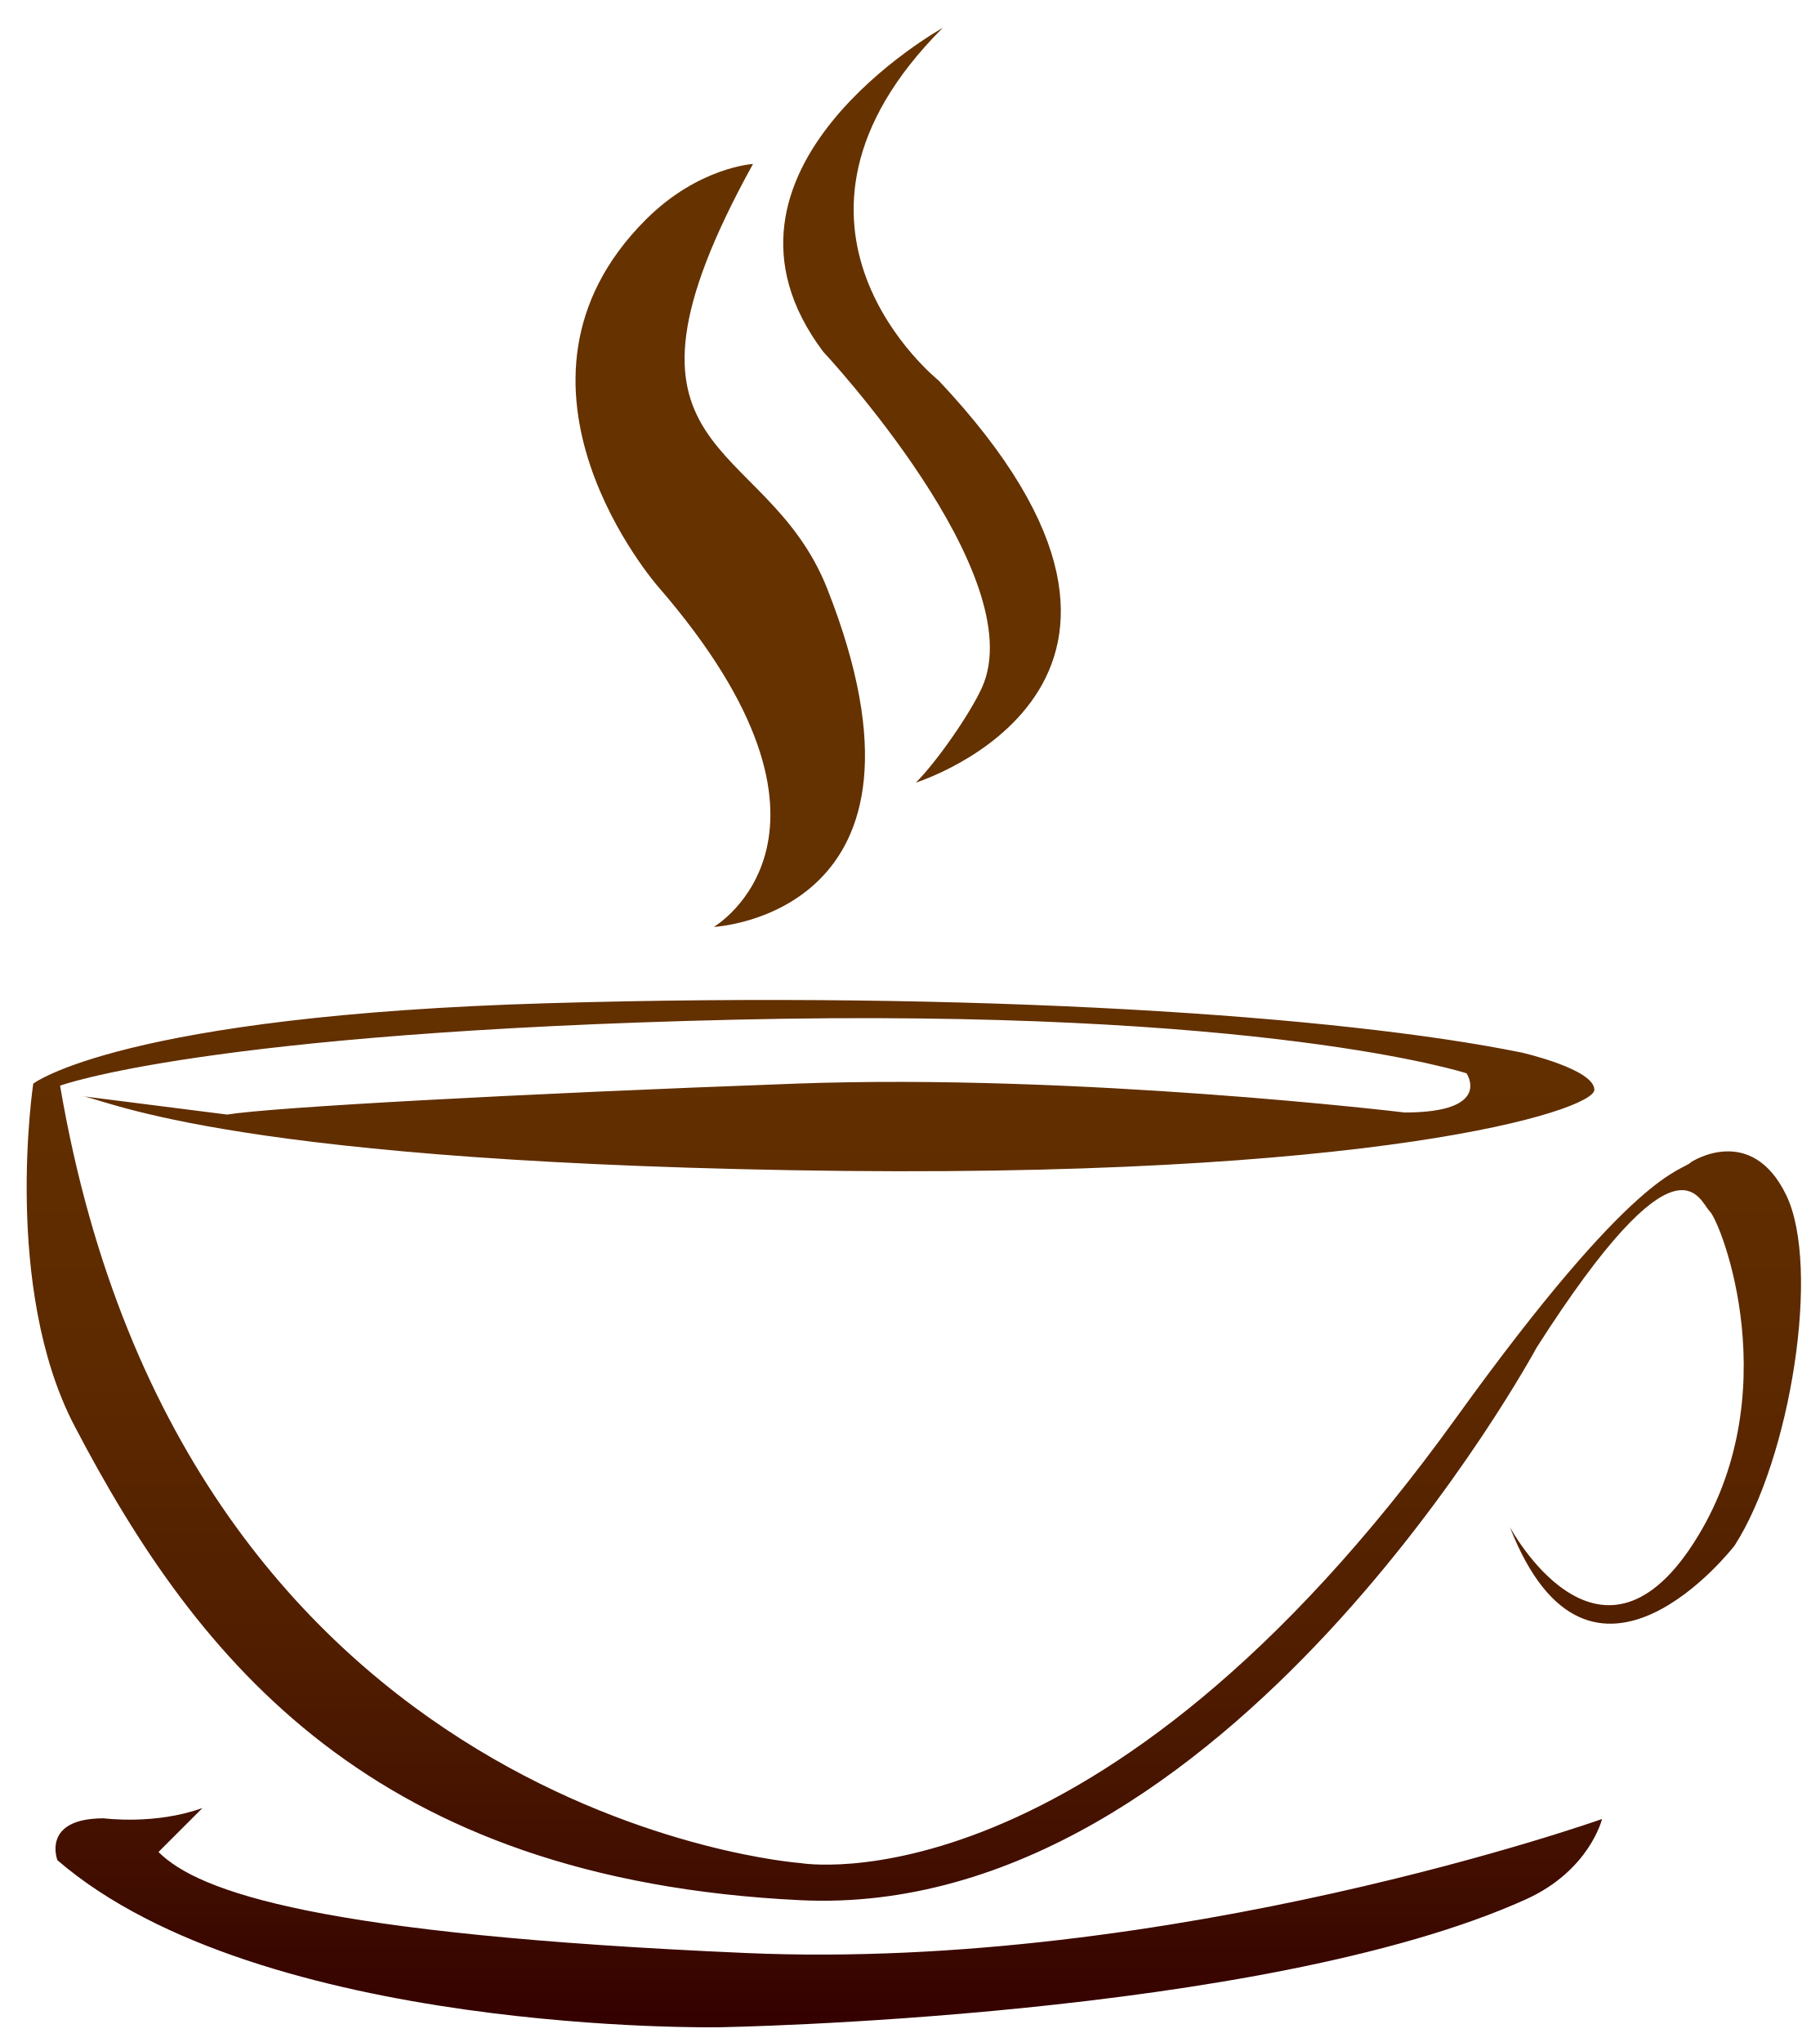
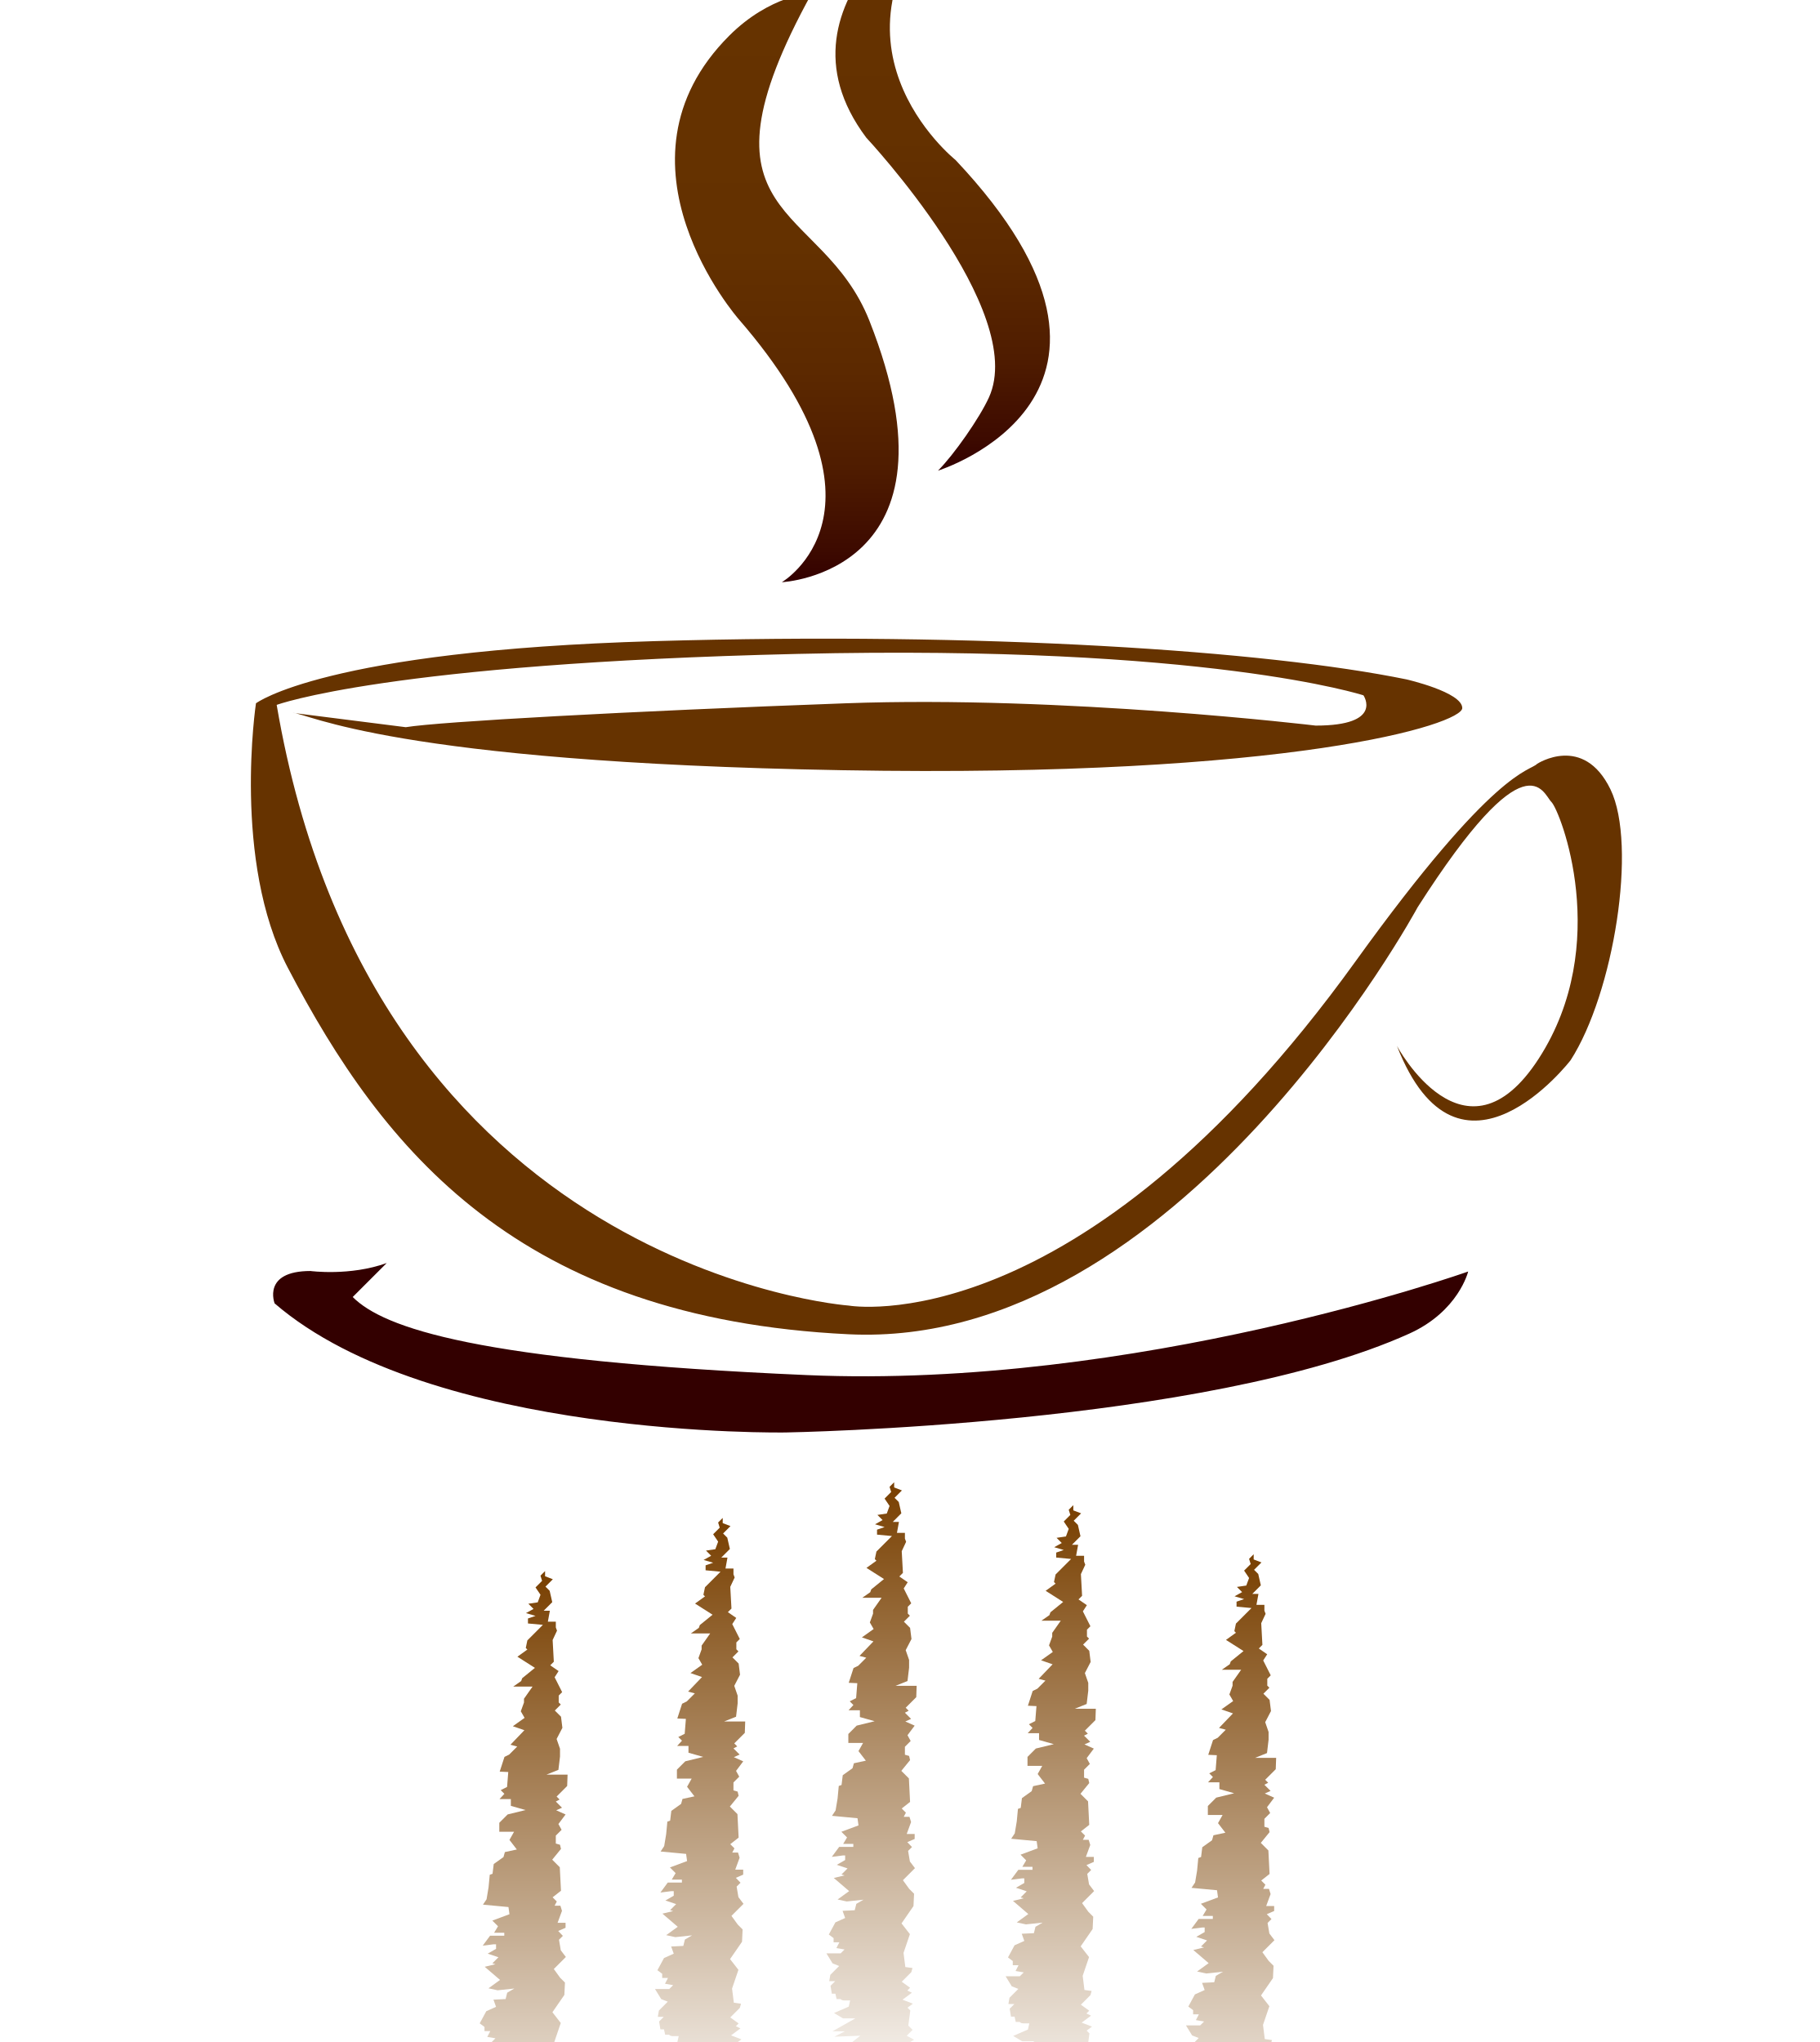
- <svg xmlns="http://www.w3.org/2000/svg" version="1.1" x="0px" y="0px" width="196px" height="220px" viewBox="-2.875 -3.003 196 220" enable-background="new -2.875 -3.003 196 220" xml:space="preserve">
-   <defs>
- </defs>
-   <linearGradient id="SVGID_1_" gradientUnits="userSpaceOnUse" x1="95.572" y1="0" x2="95.572" y2="215.417">
+ <svg xmlns="http://www.w3.org/2000/svg" version="1.1" id="Layer_1" x="0px" y="0px" width="196px" height="220px" viewBox="-2.875 -3.003 196 220" enable-background="new -2.875 -3.003 196 220" xml:space="preserve">
+   <g>
+     <linearGradient id="SVGID_1_" gradientUnits="userSpaceOnUse" x1="91.016" y1="224.584" x2="91.016" y2="156.692">
+       <stop offset="0" style="stop-color:#FFFFFF" />
+       <stop offset="1" style="stop-color:#783F00" />
+     </linearGradient>
+     <path fill="url(#SVGID_1_)" d="M89.096,224.584l1.072-0.106l5.558-1.975l-0.257-0.664l-0.922-0.194l0.879-0.344l-0.687-0.686   l0.815-0.409v-0.236h-1.309l0.868-0.868v-0.418l-0.327-0.328l0.564-0.563l-0.226-0.76l0.473-0.281l-0.794-0.429l0.633-0.633   l-0.461-0.461l0.214-1.631l-0.301-0.3l0.58-0.43l-1.115-0.429l1.008-0.751l-0.494-0.235l0.3-0.302l-0.901-0.644l1.03-1.03   l0.129-0.45l-0.772-0.108l-0.193-1.522l0.686-2.018l-0.901-1.159l1.287-1.866l0.064-1.331l-0.526-0.524l-0.675-0.934l1.297-1.298   l-0.547-0.72l-0.193-1.138l0.418-0.418l-0.504-0.525l0.794-0.344v-0.535h-0.858l0.472-1.289l-0.172-0.558h-0.622l0.236-0.449   l-0.451-0.452l0.901-0.707l-0.129-2.533l-0.815-0.814l0.944-1.159l-0.107-0.45l-0.451-0.129v-0.858l0.622-0.622l-0.343-0.622   l0.773-1.031l-1.008-0.449l0.622-0.28l-0.666-0.664l0.407-0.215l-0.321-0.322l1.137-1.139l0.043-1.221h-2.274l1.287-0.515   l0.172-1.438v-0.838l-0.365-1.051l0.622-1.202l-0.15-1.201l-0.665-0.665l0.644-0.644l-0.226-0.227v-0.738l0.37-0.371l-0.809-1.604   l0.429-0.664l-0.901-0.624l0.387-0.386l-0.129-2.339l0.472-1.009l-0.129-0.344v-0.62h-0.858l0.215-1.181h-0.666l0.923-0.925   l-0.279-1.222l-0.451-0.45l0.794-0.794l-0.837-0.322v-0.557l-0.494,0.491l0.171,0.559l-0.708,0.709l0.536,0.793l-0.3,0.816   l-1.008,0.149l0.558,0.558l-0.815,0.451l1.03,0.3l-0.815,0.28v0.536l1.608,0.15l-1.673,1.674l-0.173,0.814l0.173,0.172   l-1.073,0.772l1.889,1.202l-1.374,1.115l-0.107,0.301l-0.858,0.601h2.081l-0.922,1.31v0.406l-0.344,0.944l0.407,0.709l-1.265,0.9   l1.245,0.43l-1.502,1.566l0.729,0.193l-0.869,0.87l-0.504,0.246l-0.516,1.588l0.923,0.042l-0.128,1.609l-0.687,0.344l0.396,0.397   l-0.525,0.569h1.223v0.729l1.588,0.449l-1.932,0.473l-0.901,0.902v0.965h1.587l-0.493,0.88l0.794,1.03l-1.288,0.279l-0.15,0.536   l-1.052,0.751l-0.128,1.052l-0.301,0.106l-0.128,1.353l-0.215,1.287l-0.385,0.58l2.747,0.258l0.107,0.772l-1.846,0.687l0.612,0.611   l-0.418,0.697h1.094v0.321h-1.523l-0.794,1.074l1.18-0.151h0.257v0.493l-0.9,0.516l1.158,0.387l-0.654,0.654l0.332,0.097   l-1.159,0.278l1.652,1.416l-1.244,0.902l0.986,0.214l1.803-0.192l-0.771,0.45l-0.172,0.687l-1.309,0.063l0.278,0.773l-1.051,0.471   l-0.708,1.31l0.514,0.386v0.452h0.622l-0.321,0.622l0.879,0.15l-0.418,0.418h-1.534l0.665,1.083l0.708,0.279l-0.955,0.956   l-0.118,0.676H87.1l-0.504,0.503l0.139,0.848h0.386l0.128,0.579h0.43c0,0,0.085,0.15,0.408,0.15c0.321,0,0.622,0,0.622,0   l-0.15,0.666l-1.587,0.687l0.965,0.579h1.332l-2.468,1.395h1.33l-1.116,0.58l2.79-0.108l-0.987,0.772l0.901,0.236l-1.438,0.387   l1.566,0.301l-2.146,0.793l1.781,1.137l-1.738,0.258l0.172,1.611l-0.279,0.278l0.784,0.783l-0.397,0.482l1.094,0.558l-0.418,0.419   L89.096,224.584z" />
+     <linearGradient id="SVGID_2_" gradientUnits="userSpaceOnUse" x1="72.544" y1="228.428" x2="72.544" y2="160.536">
+       <stop offset="0" style="stop-color:#FFFFFF" />
+       <stop offset="1" style="stop-color:#783F00" />
+     </linearGradient>
+     <path fill="url(#SVGID_2_)" d="M70.625,228.428l1.072-0.106l5.558-1.975l-0.257-0.664l-0.923-0.193l0.879-0.344l-0.687-0.687   l0.815-0.407v-0.237h-1.309l0.87-0.867v-0.419l-0.328-0.328l0.563-0.563l-0.225-0.761l0.472-0.28l-0.794-0.43l0.632-0.632   l-0.46-0.46l0.214-1.634l-0.3-0.299l0.58-0.429l-1.116-0.43l1.008-0.751l-0.494-0.235l0.3-0.301l-0.901-0.644l1.031-1.03   l0.128-0.45l-0.773-0.108l-0.193-1.523l0.687-2.018l-0.901-1.157l1.288-1.867l0.064-1.33l-0.526-0.527l-0.676-0.933l1.298-1.298   l-0.548-0.719l-0.193-1.137l0.418-0.419l-0.504-0.526l0.794-0.344v-0.535h-0.858l0.472-1.287l-0.172-0.56H76.01l0.236-0.449   l-0.451-0.451l0.901-0.708l-0.128-2.532l-0.815-0.815l0.943-1.158l-0.107-0.451l-0.45-0.128v-0.859l0.622-0.622l-0.343-0.622   l0.772-1.029l-1.009-0.451l0.623-0.279l-0.665-0.664l0.407-0.215l-0.322-0.323l1.137-1.136l0.043-1.225H75.13l1.288-0.514   l0.171-1.438v-0.838l-0.364-1.05l0.622-1.203l-0.15-1.2l-0.665-0.665l0.643-0.645l-0.225-0.225v-0.74l0.37-0.372l-0.81-1.604   l0.429-0.664l-0.902-0.623l0.387-0.385l-0.129-2.34l0.473-1.009l-0.128-0.344v-0.621H75.28l0.214-1.182H74.83l0.923-0.923   l-0.28-1.222l-0.45-0.45l0.794-0.795l-0.837-0.321v-0.558l-0.493,0.492l0.172,0.558l-0.708,0.708l0.537,0.795l-0.301,0.815   l-1.008,0.149l0.558,0.559l-0.815,0.451l1.03,0.3l-0.815,0.279v0.535l1.609,0.152l-1.673,1.672l-0.172,0.816l0.172,0.171   l-1.073,0.772l1.888,1.202l-1.373,1.115l-0.107,0.302l-0.858,0.6h2.081l-0.923,1.311v0.406l-0.343,0.945l0.408,0.708l-1.266,0.9   l1.244,0.429l-1.501,1.566l0.729,0.194l-0.87,0.868l-0.504,0.248l-0.515,1.588l0.924,0.042l-0.129,1.609l-0.687,0.344l0.397,0.396   l-0.525,0.57h1.223v0.728l1.587,0.452l-1.93,0.472l-0.902,0.9v0.965h1.588l-0.494,0.881l0.794,1.029l-1.288,0.28l-0.15,0.535   l-1.052,0.752l-0.128,1.051l-0.3,0.106l-0.129,1.353l-0.214,1.288l-0.386,0.579l2.747,0.258l0.107,0.772l-1.846,0.686l0.612,0.613   l-0.418,0.697h1.095v0.321h-1.524l-0.793,1.073l1.18-0.15h0.257v0.493l-0.901,0.516l1.159,0.386l-0.654,0.655l0.333,0.097   l-1.159,0.277l1.652,1.417l-1.245,0.902l0.987,0.214l1.802-0.193l-0.772,0.451l-0.171,0.686l-1.31,0.064l0.279,0.772l-1.051,0.473   l-0.708,1.31l0.515,0.385v0.451h0.622l-0.322,0.622l0.879,0.151l-0.418,0.416h-1.535l0.666,1.085l0.708,0.279l-0.955,0.955   l-0.118,0.676h0.644l-0.505,0.505l0.14,0.847h0.386l0.128,0.58h0.429c0,0,0.085,0.149,0.408,0.149s0.622,0,0.622,0l-0.15,0.665   l-1.588,0.688l0.966,0.578h1.331l-2.467,1.396h1.33l-1.116,0.579l2.79-0.108l-0.987,0.773l0.902,0.236l-1.438,0.387l1.566,0.3   l-2.146,0.795l1.782,1.137l-1.739,0.258l0.172,1.609l-0.279,0.278l0.784,0.783l-0.397,0.482l1.095,0.559l-0.418,0.419   L70.625,228.428z" />
+     <linearGradient id="SVGID_3_" gradientUnits="userSpaceOnUse" x1="110.314" y1="227.056" x2="110.314" y2="159.162">
+       <stop offset="0" style="stop-color:#FFFFFF" />
+       <stop offset="1" style="stop-color:#783F00" />
+     </linearGradient>
+     <path fill="url(#SVGID_3_)" d="M108.395,227.056l1.072-0.107l5.559-1.975l-0.26-0.664l-0.922-0.194l0.879-0.343l-0.687-0.687   l0.815-0.408v-0.235h-1.309l0.869-0.868v-0.419l-0.326-0.328l0.562-0.563l-0.227-0.762l0.473-0.279l-0.793-0.43l0.632-0.631   l-0.461-0.462l0.215-1.632l-0.3-0.3l0.578-0.429l-1.115-0.43l1.01-0.751l-0.495-0.235l0.301-0.301l-0.9-0.644l1.029-1.031   l0.128-0.449l-0.771-0.108l-0.192-1.523l0.687-2.018l-0.902-1.157l1.288-1.867l0.063-1.33l-0.524-0.526l-0.677-0.935l1.297-1.298   l-0.545-0.719l-0.194-1.136l0.42-0.419l-0.506-0.526l0.795-0.344v-0.536h-0.858l0.473-1.288l-0.173-0.558h-0.622l0.236-0.45   l-0.45-0.45l0.9-0.709l-0.129-2.531l-0.815-0.815l0.944-1.157l-0.106-0.452l-0.452-0.128v-0.859l0.622-0.622l-0.342-0.622   l0.772-1.03l-1.009-0.45l0.623-0.279l-0.667-0.664l0.408-0.215l-0.321-0.323l1.137-1.137l0.044-1.223h-2.275l1.288-0.516   l0.172-1.438v-0.836l-0.365-1.053l0.622-1.202l-0.15-1.2l-0.664-0.666l0.644-0.644l-0.227-0.226v-0.74l0.371-0.371l-0.811-1.604   l0.43-0.665l-0.902-0.621l0.387-0.386l-0.128-2.34l0.471-1.009l-0.129-0.344v-0.622h-0.858l0.215-1.181H112.6l0.922-0.922   l-0.278-1.224l-0.451-0.449l0.795-0.795l-0.837-0.32v-0.56l-0.494,0.493l0.172,0.558l-0.708,0.709l0.536,0.793l-0.3,0.816   l-1.01,0.149l0.559,0.559l-0.815,0.451l1.03,0.3l-0.815,0.278v0.536l1.609,0.152l-1.674,1.672l-0.173,0.816l0.173,0.171   l-1.072,0.772l1.887,1.201l-1.373,1.117l-0.106,0.301l-0.859,0.6h2.082l-0.922,1.311v0.406l-0.344,0.943l0.406,0.71l-1.266,0.9   l1.245,0.429l-1.502,1.566l0.73,0.192l-0.869,0.869l-0.505,0.249l-0.515,1.588l0.923,0.042l-0.129,1.609l-0.686,0.344l0.396,0.396   l-0.525,0.57h1.222v0.728l1.589,0.451l-1.933,0.472l-0.9,0.902v0.964h1.588l-0.493,0.881l0.794,1.029l-1.287,0.279l-0.15,0.536   l-1.052,0.752l-0.129,1.051l-0.3,0.107l-0.129,1.352l-0.215,1.288l-0.386,0.579l2.746,0.258l0.107,0.772l-1.845,0.686l0.61,0.613   l-0.417,0.697h1.095v0.32h-1.524l-0.794,1.073l1.18-0.149h0.257v0.494l-0.899,0.515l1.157,0.386l-0.653,0.655l0.333,0.096   l-1.159,0.278l1.651,1.417l-1.244,0.9l0.987,0.215l1.802-0.192l-0.772,0.45l-0.171,0.688l-1.309,0.062l0.277,0.772l-1.051,0.472   l-0.708,1.311l0.516,0.386v0.45h0.621l-0.321,0.621l0.881,0.152l-0.42,0.416h-1.533l0.664,1.085l0.709,0.279l-0.955,0.955   l-0.117,0.676h0.644l-0.504,0.504l0.139,0.849h0.386l0.128,0.578h0.432c0,0,0.085,0.15,0.407,0.15c0.32,0,0.622,0,0.622,0   l-0.15,0.665l-1.588,0.688l0.965,0.578h1.331l-2.469,1.396h1.331l-1.116,0.579l2.789-0.108l-0.987,0.773l0.902,0.236l-1.438,0.387   l1.565,0.3l-2.145,0.795l1.781,1.136l-1.738,0.258l0.171,1.609l-0.278,0.279l0.783,0.784l-0.397,0.48l1.095,0.56l-0.419,0.419   L108.395,227.056z" />
+     <linearGradient id="SVGID_4_" gradientUnits="userSpaceOnUse" x1="129.741" y1="232.345" x2="129.741" y2="164.451">
+       <stop offset="0" style="stop-color:#FFFFFF" />
+       <stop offset="1" style="stop-color:#783F00" />
+     </linearGradient>
+     <path fill="url(#SVGID_4_)" d="M127.821,232.345l1.071-0.108l5.558-1.973l-0.258-0.666l-0.921-0.192l0.879-0.344l-0.688-0.687   l0.816-0.407v-0.236h-1.31l0.87-0.868v-0.42l-0.328-0.325l0.563-0.564l-0.226-0.763l0.472-0.279l-0.793-0.428l0.634-0.634   l-0.462-0.461l0.214-1.63l-0.299-0.302l0.577-0.429l-1.115-0.428l1.009-0.753l-0.494-0.236l0.301-0.301l-0.9-0.643l1.029-1.03   l0.129-0.45l-0.772-0.107l-0.193-1.523l0.688-2.018l-0.902-1.158l1.288-1.867l0.063-1.331l-0.524-0.525l-0.678-0.934l1.299-1.299   l-0.546-0.718l-0.194-1.137l0.42-0.419l-0.506-0.525l0.795-0.343v-0.538h-0.858l0.473-1.286l-0.172-0.559h-0.623l0.236-0.45   l-0.45-0.45l0.9-0.709l-0.129-2.532l-0.815-0.815l0.944-1.158l-0.107-0.451l-0.451-0.128v-0.859l0.623-0.622l-0.342-0.623   l0.771-1.029l-1.009-0.45l0.623-0.279l-0.667-0.665l0.409-0.215l-0.322-0.322l1.137-1.136l0.044-1.224h-2.274l1.288-0.516   l0.17-1.437v-0.837l-0.364-1.053l0.623-1.2l-0.151-1.202l-0.665-0.666l0.645-0.644l-0.227-0.225v-0.741l0.371-0.369l-0.811-1.604   l0.43-0.666l-0.902-0.622l0.386-0.387l-0.127-2.339l0.471-1.008l-0.129-0.344v-0.623h-0.857l0.215-1.18h-0.664l0.921-0.922   l-0.278-1.225l-0.45-0.45l0.795-0.794l-0.839-0.321v-0.559l-0.493,0.494l0.171,0.559l-0.707,0.707l0.536,0.795l-0.302,0.814   l-1.008,0.15l0.559,0.558l-0.815,0.451l1.03,0.301l-0.815,0.277v0.538l1.609,0.149l-1.675,1.675l-0.171,0.814l0.171,0.173   l-1.072,0.771l1.889,1.201l-1.374,1.116l-0.105,0.3l-0.86,0.602h2.082l-0.922,1.309v0.409l-0.344,0.942l0.407,0.709l-1.266,0.9   l1.245,0.431l-1.503,1.565l0.729,0.192l-0.868,0.869l-0.505,0.247l-0.516,1.589l0.924,0.042l-0.129,1.609l-0.688,0.344l0.397,0.396   l-0.525,0.57h1.223v0.728l1.589,0.452l-1.933,0.472l-0.9,0.901v0.966h1.588l-0.494,0.881l0.793,1.03l-1.286,0.277l-0.149,0.537   l-1.052,0.751l-0.13,1.052l-0.299,0.108l-0.129,1.35l-0.215,1.289l-0.387,0.578l2.747,0.257l0.106,0.774l-1.846,0.686l0.613,0.612   l-0.419,0.696h1.094v0.321h-1.523l-0.794,1.074l1.181-0.15h0.257v0.493l-0.901,0.515l1.158,0.386l-0.655,0.655l0.335,0.097   l-1.16,0.28l1.653,1.415l-1.244,0.901l0.986,0.215l1.802-0.193l-0.772,0.45l-0.171,0.688l-1.309,0.064l0.278,0.771l-1.051,0.473   l-0.709,1.31l0.516,0.386v0.449h0.621l-0.32,0.623l0.88,0.151l-0.419,0.418h-1.534l0.664,1.083l0.709,0.279l-0.955,0.954   l-0.118,0.677h0.645l-0.505,0.505l0.14,0.847h0.387l0.128,0.579h0.429c0,0,0.086,0.15,0.409,0.15c0.321,0,0.623,0,0.623,0   l-0.152,0.665l-1.587,0.687l0.967,0.58h1.328l-2.467,1.396h1.33l-1.115,0.579l2.788-0.107l-0.986,0.771l0.901,0.237l-1.438,0.386   l1.565,0.302l-2.144,0.793l1.78,1.137l-1.738,0.258l0.172,1.609l-0.28,0.277l0.784,0.784l-0.397,0.481l1.095,0.559l-0.419,0.42   L127.821,232.345z" />
+     <linearGradient id="SVGID_5_" gradientUnits="userSpaceOnUse" x1="53.407" y1="234.154" x2="53.407" y2="166.262">
+       <stop offset="0" style="stop-color:#FFFFFF" />
+       <stop offset="1" style="stop-color:#783F00" />
+     </linearGradient>
+     <path fill="url(#SVGID_5_)" d="M51.486,234.154l1.074-0.106l5.557-1.975l-0.257-0.664l-0.924-0.194l0.88-0.343l-0.687-0.688   l0.816-0.407v-0.236h-1.31l0.87-0.869v-0.419l-0.328-0.327l0.563-0.562l-0.225-0.762l0.472-0.279l-0.794-0.43l0.633-0.632   l-0.461-0.463l0.215-1.63l-0.301-0.3l0.58-0.429l-1.117-0.43l1.01-0.751l-0.494-0.235l0.301-0.301l-0.902-0.646l1.03-1.029   l0.128-0.451l-0.773-0.107l-0.193-1.523l0.687-2.017l-0.901-1.158l1.288-1.866l0.065-1.331l-0.526-0.525l-0.676-0.935l1.298-1.298   l-0.547-0.718l-0.193-1.138l0.418-0.418l-0.504-0.526l0.794-0.344v-0.536h-0.859l0.473-1.288l-0.172-0.558h-0.622l0.235-0.45   l-0.45-0.45l0.902-0.709l-0.13-2.532l-0.815-0.814l0.945-1.16l-0.107-0.449l-0.451-0.129v-0.858l0.623-0.622l-0.344-0.623   l0.773-1.03l-1.009-0.45l0.624-0.278l-0.666-0.666l0.408-0.215l-0.322-0.321l1.137-1.138l0.043-1.223h-2.275l1.288-0.515   l0.172-1.438v-0.837l-0.366-1.051l0.623-1.202l-0.149-1.2l-0.666-0.666l0.644-0.645l-0.225-0.225v-0.74l0.37-0.37l-0.81-1.604   l0.428-0.665l-0.901-0.622l0.386-0.386l-0.128-2.339l0.472-1.009l-0.128-0.344v-0.622h-0.858l0.215-1.18h-0.665l0.922-0.924   l-0.279-1.223l-0.45-0.45l0.793-0.794l-0.836-0.323v-0.557l-0.494,0.493l0.172,0.558l-0.708,0.709l0.537,0.792l-0.3,0.816   l-1.009,0.15l0.558,0.559l-0.815,0.45l1.03,0.301l-0.815,0.278v0.538l1.609,0.147l-1.674,1.676l-0.171,0.815l0.171,0.171   l-1.072,0.772l1.888,1.202l-1.374,1.115l-0.107,0.302l-0.858,0.6h2.082l-0.922,1.309v0.407l-0.343,0.945l0.407,0.709l-1.265,0.9   l1.244,0.429l-1.502,1.566l0.73,0.192l-0.869,0.87l-0.504,0.248l-0.515,1.587l0.923,0.043l-0.129,1.609l-0.687,0.343l0.397,0.397   l-0.526,0.567h1.224v0.73l1.588,0.45l-1.931,0.472l-0.901,0.901v0.967h1.588l-0.494,0.879l0.794,1.03l-1.288,0.279l-0.149,0.537   l-1.052,0.75l-0.128,1.051l-0.3,0.107l-0.129,1.353l-0.215,1.286l-0.387,0.581l2.747,0.258l0.107,0.771l-1.845,0.688l0.612,0.611   l-0.419,0.698h1.094v0.32H49.92l-0.794,1.072l1.18-0.148h0.258v0.491l-0.901,0.518l1.158,0.386l-0.654,0.654l0.333,0.096   l-1.159,0.279l1.652,1.417l-1.244,0.9l0.986,0.216l1.803-0.193l-0.773,0.45l-0.172,0.686l-1.309,0.065l0.279,0.771l-1.051,0.473   l-0.709,1.309l0.515,0.386v0.452h0.623l-0.322,0.622l0.88,0.149l-0.419,0.419h-1.535l0.666,1.083l0.708,0.28l-0.955,0.955   l-0.119,0.676h0.644l-0.504,0.503l0.139,0.849h0.387l0.128,0.578h0.429c0,0,0.086,0.151,0.407,0.151c0.322,0,0.622,0,0.622,0   l-0.15,0.664l-1.588,0.688l0.966,0.578h1.33l-2.468,1.396h1.331L49.406,226l2.789-0.107l-0.987,0.773l0.901,0.236l-1.437,0.387   l1.566,0.299l-2.146,0.793l1.781,1.139l-1.738,0.258l0.171,1.609l-0.279,0.279l0.784,0.782l-0.397,0.482l1.094,0.559l-0.418,0.42   L51.486,234.154z" />
+   </g>
+   <linearGradient id="SVGID_6_" gradientUnits="userSpaceOnUse" x1="24.151" y1="103.299" x2="171.852" y2="103.299">
    <stop offset="0" style="stop-color:#663300" />
-     <stop offset="0.462" style="stop-color:#643100" />
-     <stop offset="0.664" style="stop-color:#5D2A00" />
-     <stop offset="0.816" style="stop-color:#501D00" />
-     <stop offset="0.941" style="stop-color:#3E0B00" />
+     <stop offset="1" style="stop-color:#663300" />
+   </linearGradient>
+   <path fill="url(#SVGID_6_)" d="M28.648,73.798c1.565,0,10.643,5.322,59.224,6.18c48.58,0.858,66.779-4.978,66.779-6.695  c0-1.717-6.011-3.09-6.011-3.09c-15.105-3.09-45.489-5.15-81.024-4.121C32.081,67.104,24.7,72.769,24.7,72.769  s-2.575,16.994,3.433,28.496c10.284,19.686,24.891,37.767,60.426,39.483c35.536,1.715,61.285-46.006,61.285-46.006  c11.844-18.54,13.475-12.275,14.419-11.33c0.944,0.943,6.586,15.324-1.373,27.637c-7.959,12.313-15.279-1.373-15.279-1.373  c6.697,17.165,18.713,1.544,18.713,1.544c4.635-7.21,7.209-23.175,4.291-29.183s-7.897-2.747-7.897-2.747  c-0.856,0.858-4.548,0.429-19.569,21.287c-29.843,41.438-54.589,37.08-54.589,37.08S37.335,133.94,26.931,72.94  c0,0,12.017-4.463,56.135-5.493c44.118-1.031,60.94,4.463,60.94,4.463s2.231,3.261-5.148,3.261c0,0-27.123-3.261-50.642-2.403  c-23.518,0.858-43.758,1.979-47.379,2.575L28.648,73.798z" />
+   <path fill="#330000" d="M38.785,133.072l-3.663,3.662c3.348,3.348,13.39,6.867,48.924,8.411  c35.533,1.547,71.241-11.158,71.241-11.158s-1.03,4.292-6.353,6.695c-21.907,9.895-67.12,10.644-67.12,10.644  s-38.172,0.687-55.104-13.905c0,0-1.374-3.489,3.862-3.489C30.573,133.932,34.836,134.502,38.785,133.072z" />
+   <linearGradient id="SVGID_7_" gradientUnits="userSpaceOnUse" x1="81.884" y1="-3.793" x2="81.884" y2="59.723">
+     <stop offset="0" style="stop-color:#663300" />
+     <stop offset="0.43" style="stop-color:#643100" />
+     <stop offset="0.642" style="stop-color:#5C2900" />
+     <stop offset="0.807" style="stop-color:#4F1C00" />
+     <stop offset="0.946" style="stop-color:#3D0A00" />
    <stop offset="1" style="stop-color:#330000" />
  </linearGradient>
-   <path fill="url(#SVGID_1_)" d="M21.593,117.077c4.687-0.772,30.881-2.223,61.316-3.334c30.436-1.11,65.536,3.111,65.536,3.111  c9.553,0,6.664-4.222,6.664-4.222s-21.771-7.109-78.865-5.776c-57.096,1.333-72.647,7.109-72.647,7.109  c13.465,78.944,79.756,83.755,79.756,83.755s32.025,5.642,70.646-47.986c19.438-26.993,24.215-26.438,25.326-27.548  c0,0,6.442-4.222,10.219,3.555c3.776,7.775,0.444,28.438-5.554,37.768c0,0-15.551,20.216-24.215-1.999  c0,0,9.472,17.711,19.771,1.777c10.3-15.936,2.999-34.547,1.777-35.77c-1.222-1.222-3.332-9.33-18.661,14.663  c0,0-33.323,61.761-79.31,59.539c-45.987-2.222-64.893-25.621-78.201-51.097c-7.775-14.885-4.443-36.88-4.443-36.88  s9.553-7.331,55.542-8.664c45.986-1.333,85.308,1.333,104.857,5.332c0,0,7.775,1.777,7.775,3.999s-23.549,9.775-86.419,8.665  c-62.872-1.111-74.62-7.999-76.646-7.999L21.593,117.077z M8.312,192.897c-6.776,0-4.999,4.517-4.999,4.517  c21.915,18.884,71.314,17.995,71.314,17.995s58.51-0.97,86.863-13.773c6.887-3.11,8.22-8.664,8.22-8.664  s-46.209,16.439-92.195,14.439c-45.987-1.999-58.984-6.554-63.316-10.886l4.74-4.739C13.828,193.637,8.312,192.897,8.312,192.897z   M66.692,20.661c-17.772,17.772,1.333,39.543,1.333,39.543c23.104,26.659,5.998,36.656,5.998,36.656s26.096-1.277,12.219-36.434  c-6.665-16.884-25.77-13.551-7.998-45.764C78.245,14.662,72.357,14.996,66.692,20.661z M95.794,81.309  c0,0,33.435-10.441,2.444-43.32c0,0-20.883-16.662,0.444-37.989c0,0-27.547,15.329-12.885,34.878c0,0,22.586,24.141,17.106,36.211  C101.601,73.958,98.016,79.087,95.794,81.309z" />
+   <path fill="url(#SVGID_7_)" d="M84.61-3.793c-13.732,24.891,1.03,22.317,6.18,35.363c10.724,27.167-9.441,28.153-9.441,28.153  s13.218-7.726-4.635-28.325c0,0-14.763-16.823-1.03-30.556C80.062-3.537,84.61-3.793,84.61-3.793z" />
+   <linearGradient id="SVGID_8_" gradientUnits="userSpaceOnUse" x1="98.681" y1="-15.123" x2="98.681" y2="47.706">
+     <stop offset="0" style="stop-color:#663300" />
+     <stop offset="0.43" style="stop-color:#643100" />
+     <stop offset="0.642" style="stop-color:#5C2900" />
+     <stop offset="0.807" style="stop-color:#4F1C00" />
+     <stop offset="0.946" style="stop-color:#3D0A00" />
+     <stop offset="1" style="stop-color:#330000" />
+   </linearGradient>
+   <path fill="url(#SVGID_8_)" d="M98.172,47.706c0,0,25.835-8.068,1.887-33.475c0,0-16.136-12.875,0.344-29.354  c0,0-21.286,11.845-9.957,26.951c0,0,17.453,18.655,13.217,27.981C102.658,42.026,99.888,45.989,98.172,47.706z" />
</svg>
